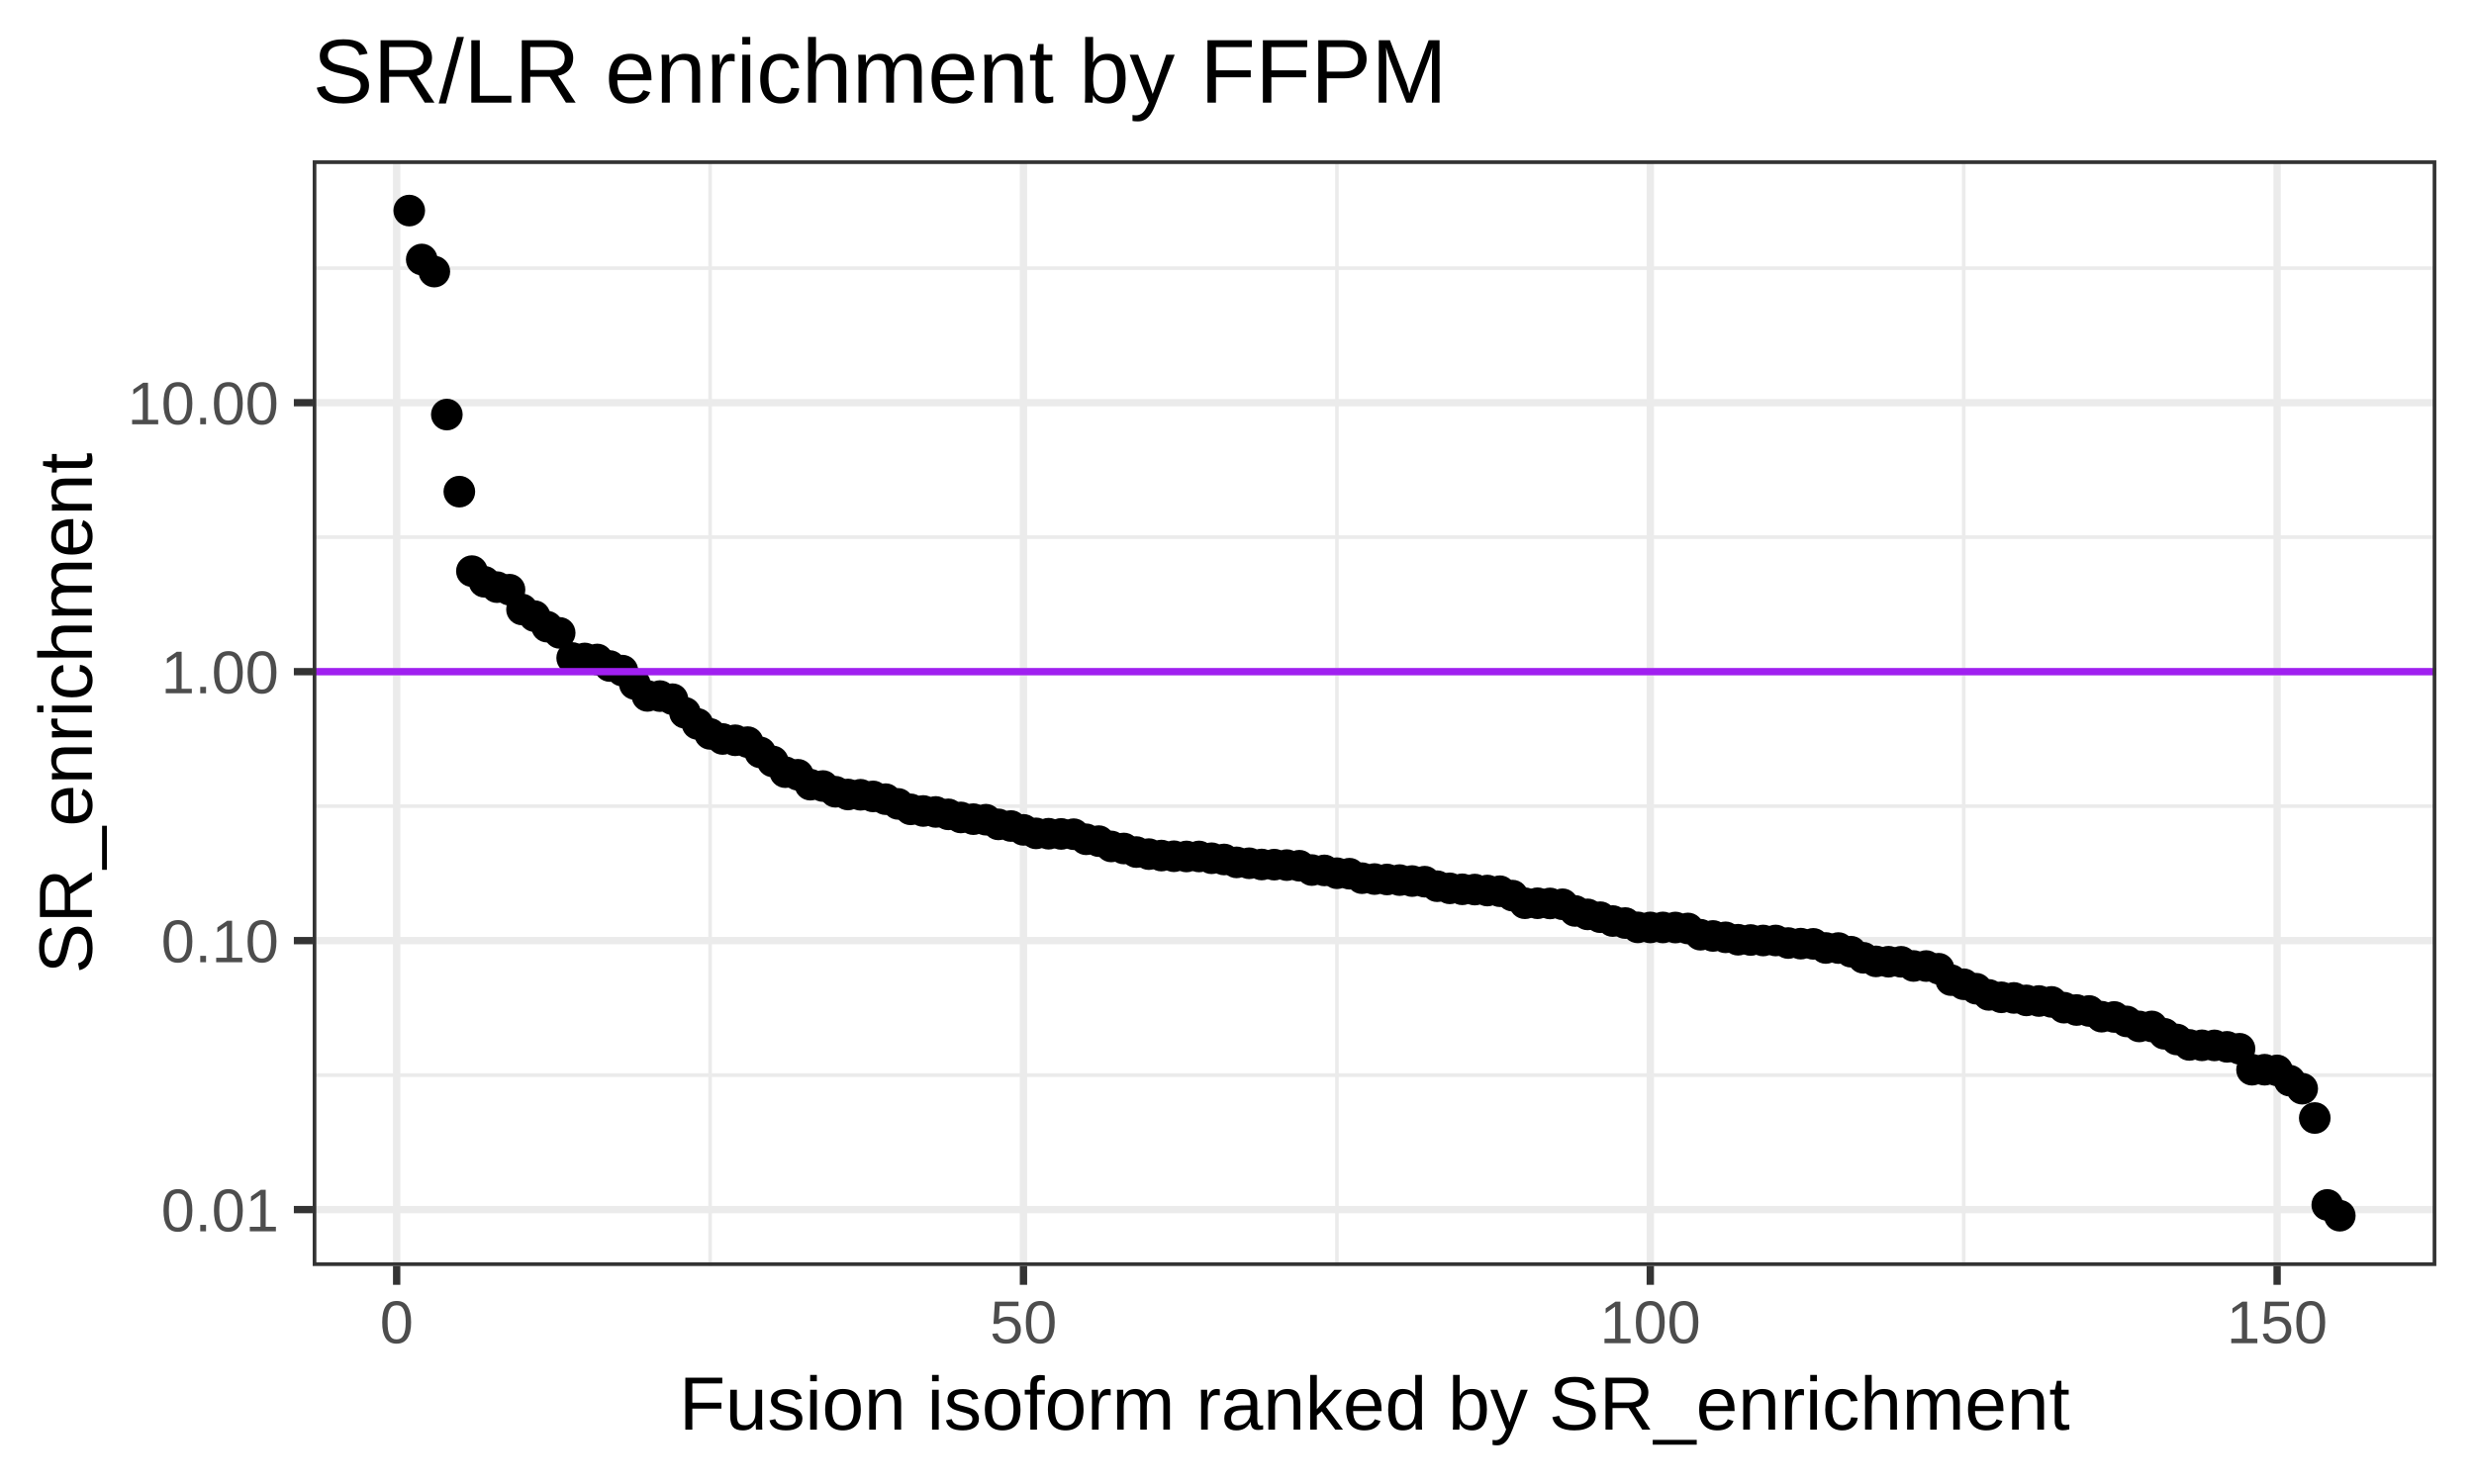
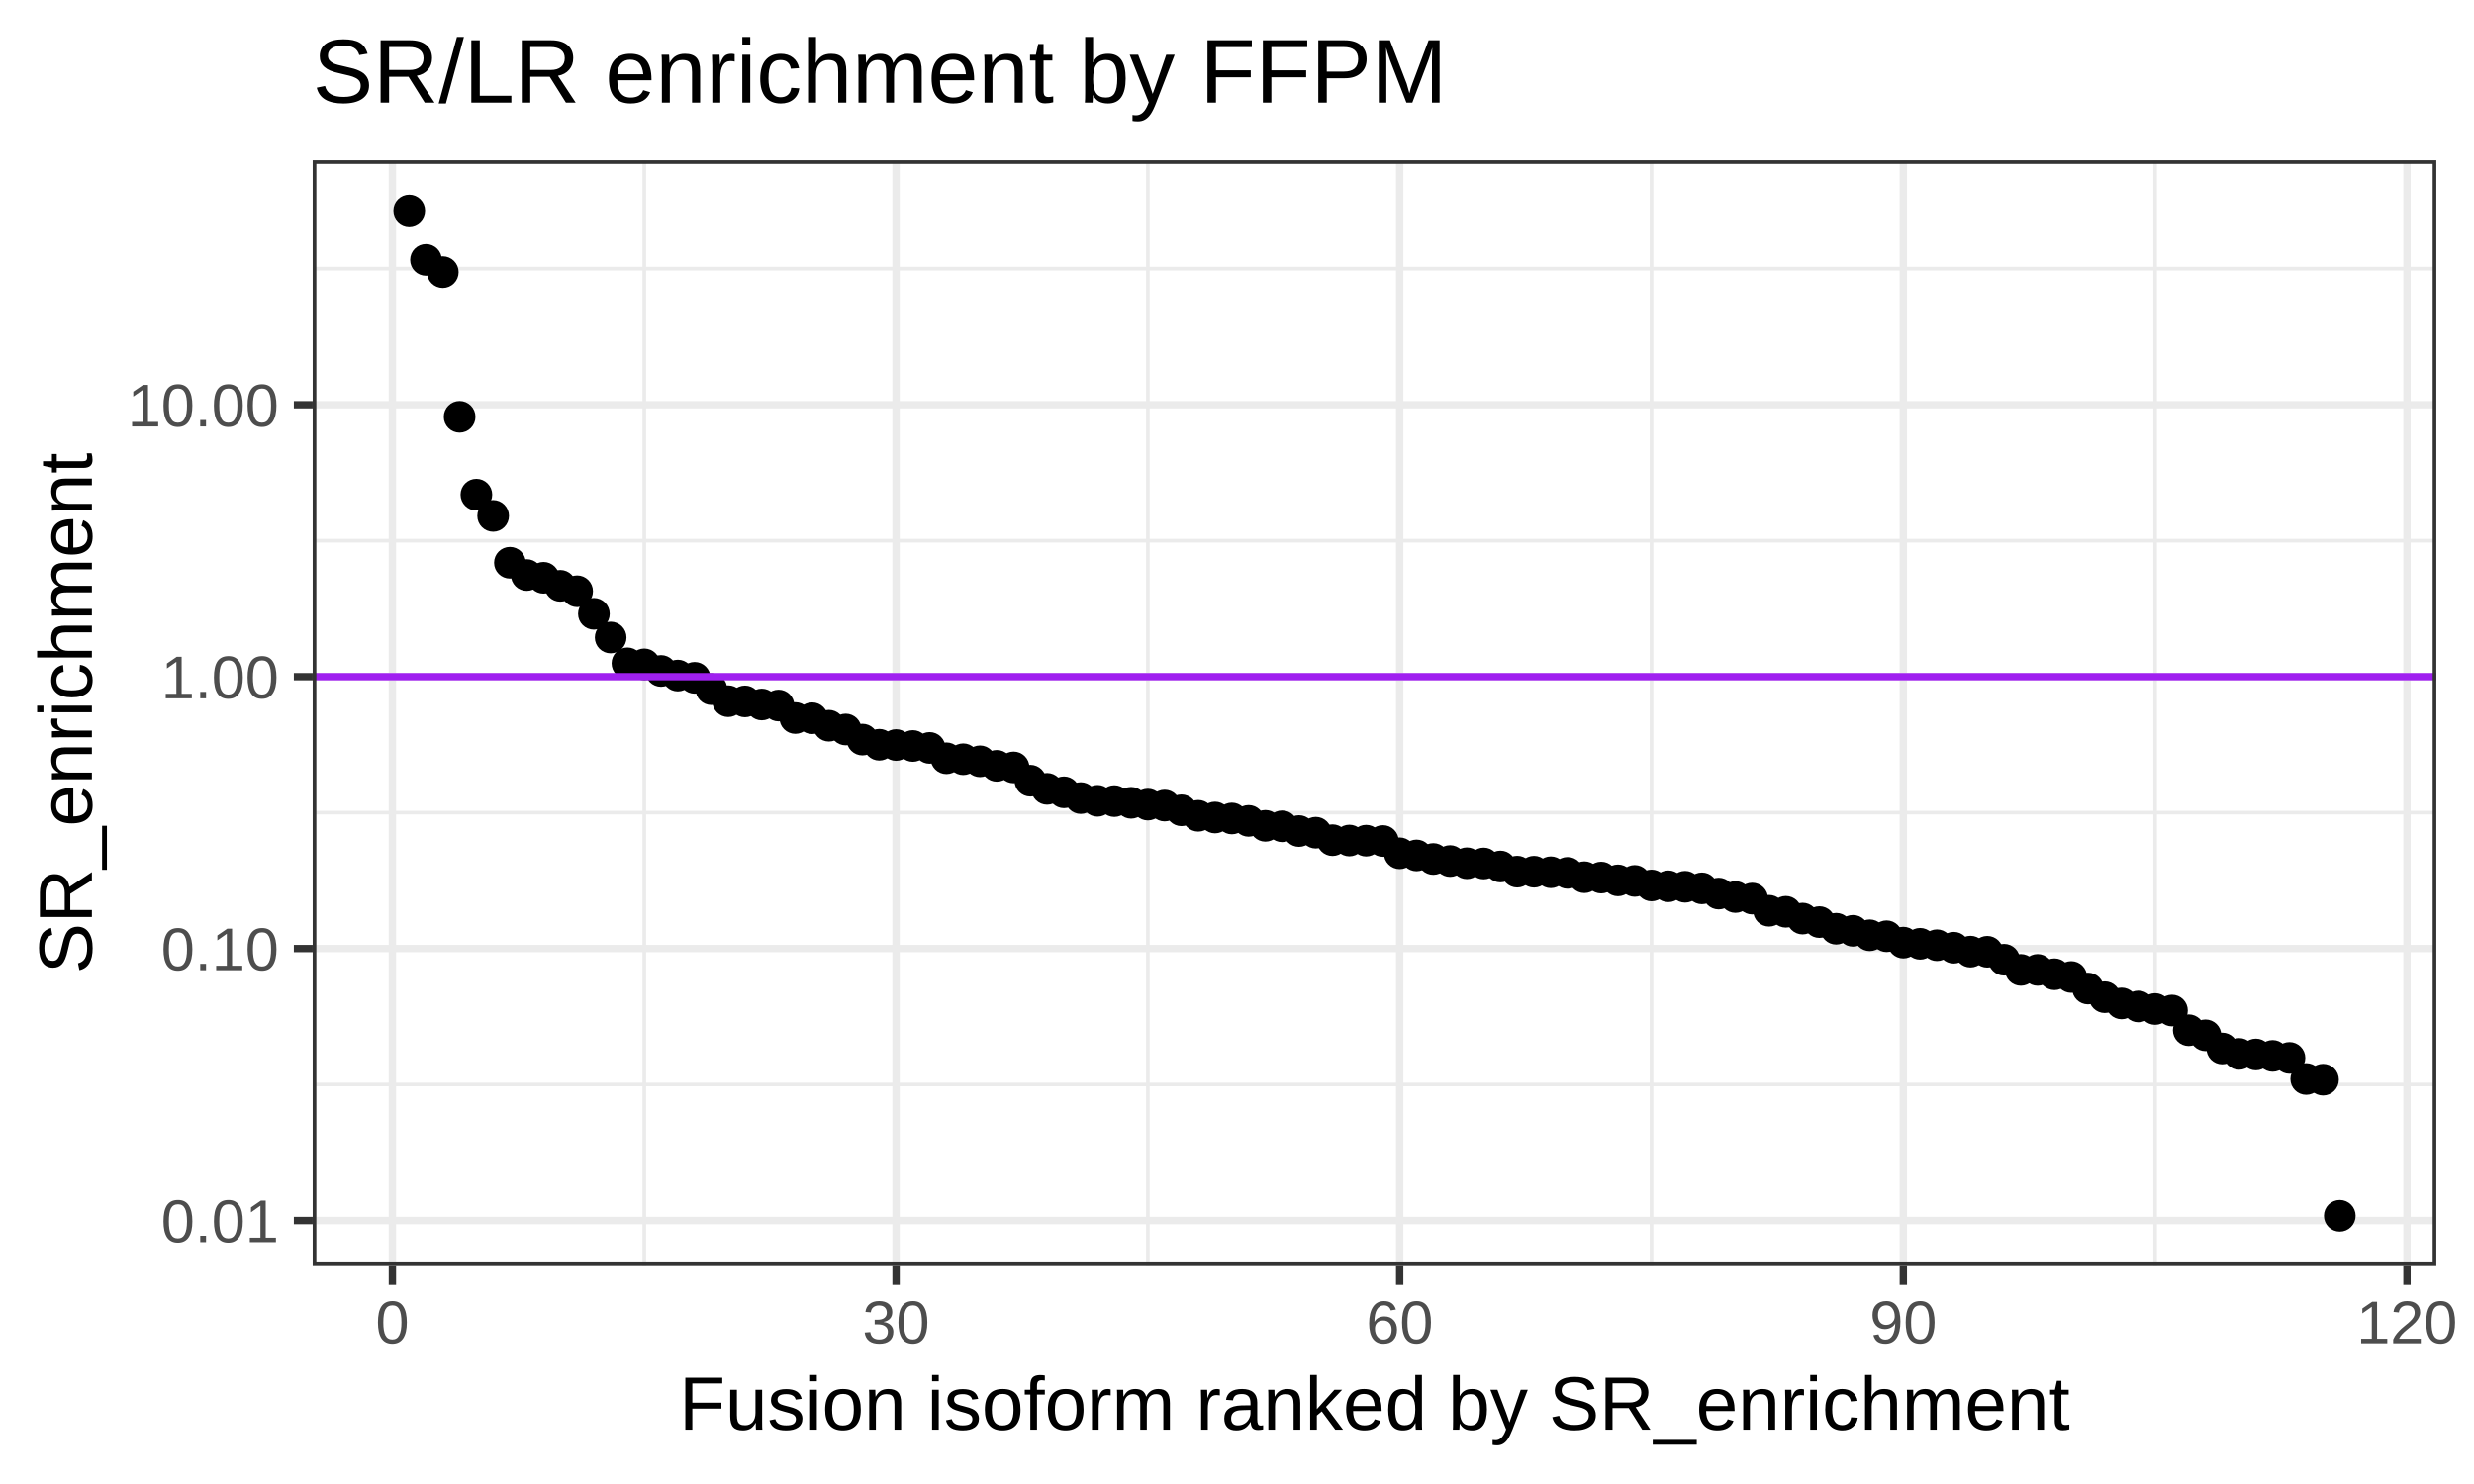
<svg xmlns="http://www.w3.org/2000/svg" class="svglite" width="360.00pt" height="216.00pt" viewBox="0 0 360.00 216.00">
  <defs>
    <style type="text/css">
    .svglite line, .svglite polyline, .svglite polygon, .svglite path, .svglite rect, .svglite circle {
      fill: none;
      stroke: #000000;
      stroke-linecap: round;
      stroke-linejoin: round;
      stroke-miterlimit: 10.00;
    }
    .svglite text {
      white-space: pre;
    }
  </style>
  </defs>
  <rect width="100%" height="100%" style="stroke: none; fill: #FFFFFF;" />
  <defs>
    <clipPath id="cpMC4wMHwzNjAuMDB8MC4wMHwyMTYuMDA=">
      <rect x="0.00" y="0.00" width="360.00" height="216.00" />
    </clipPath>
  </defs>
  <g clip-path="url(#cpMC4wMHwzNjAuMDB8MC4wMHwyMTYuMDA=)">
    <rect x="0" y="0.00" width="360.00" height="216.00" style="stroke-width: 1.07; stroke: #FFFFFF; fill: #FFFFFF;" />
  </g>
  <defs>
    <clipPath id="cpNDUuNTB8MzU0LjUyfDIzLjM0fDE4NC4yNw==">
      <rect x="45.50" y="23.34" width="309.02" height="160.93" />
    </clipPath>
  </defs>
  <g clip-path="url(#cpNDUuNTB8MzU0LjUyfDIzLjM0fDE4NC4yNw==)">
    <rect x="45.50" y="23.34" width="309.02" height="160.93" style="stroke-width: 1.07; stroke: none; fill: #FFFFFF;" />
-     <polyline points="45.50,156.49 354.52,156.49 " style="stroke-width: 0.53; stroke: #EBEBEB; stroke-linecap: butt;" />
-     <polyline points="45.50,117.34 354.52,117.34 " style="stroke-width: 0.53; stroke: #EBEBEB; stroke-linecap: butt;" />
-     <polyline points="45.50,78.18 354.52,78.18 " style="stroke-width: 0.53; stroke: #EBEBEB; stroke-linecap: butt;" />
-     <polyline points="45.50,39.03 354.52,39.03 " style="stroke-width: 0.53; stroke: #EBEBEB; stroke-linecap: butt;" />
-     <polyline points="103.33,184.27 103.33,23.34 " style="stroke-width: 0.53; stroke: #EBEBEB; stroke-linecap: butt;" />
-     <polyline points="194.54,184.27 194.54,23.34 " style="stroke-width: 0.53; stroke: #EBEBEB; stroke-linecap: butt;" />
-     <polyline points="285.75,184.27 285.75,23.34 " style="stroke-width: 0.53; stroke: #EBEBEB; stroke-linecap: butt;" />
-     <polyline points="45.50,176.06 354.52,176.06 " style="stroke-width: 1.07; stroke: #EBEBEB; stroke-linecap: butt;" />
-     <polyline points="45.50,136.91 354.52,136.91 " style="stroke-width: 1.07; stroke: #EBEBEB; stroke-linecap: butt;" />
-     <polyline points="45.50,97.76 354.52,97.76 " style="stroke-width: 1.07; stroke: #EBEBEB; stroke-linecap: butt;" />
-     <polyline points="45.50,58.61 354.52,58.61 " style="stroke-width: 1.07; stroke: #EBEBEB; stroke-linecap: butt;" />
-     <polyline points="57.72,184.27 57.72,23.34 " style="stroke-width: 1.07; stroke: #EBEBEB; stroke-linecap: butt;" />
-     <polyline points="148.93,184.27 148.93,23.34 " style="stroke-width: 1.07; stroke: #EBEBEB; stroke-linecap: butt;" />
-     <polyline points="240.14,184.27 240.14,23.34 " style="stroke-width: 1.07; stroke: #EBEBEB; stroke-linecap: butt;" />
-     <polyline points="331.35,184.27 331.35,23.34 " style="stroke-width: 1.07; stroke: #EBEBEB; stroke-linecap: butt;" />
+     <polyline points="45.50,157.85 354.52,157.85 " style="stroke-width: 0.53; stroke: #EBEBEB; stroke-linecap: butt;" />
+     <polyline points="45.50,118.28 354.52,118.28 " style="stroke-width: 0.53; stroke: #EBEBEB; stroke-linecap: butt;" />
+     <polyline points="45.50,78.70 354.52,78.70 " style="stroke-width: 0.53; stroke: #EBEBEB; stroke-linecap: butt;" />
+     <polyline points="45.50,39.12 354.52,39.12 " style="stroke-width: 0.53; stroke: #EBEBEB; stroke-linecap: butt;" />
+     <polyline points="93.75,184.27 93.75,23.34 " style="stroke-width: 0.53; stroke: #EBEBEB; stroke-linecap: butt;" />
+     <polyline points="167.03,184.27 167.03,23.34 " style="stroke-width: 0.53; stroke: #EBEBEB; stroke-linecap: butt;" />
+     <polyline points="240.32,184.27 240.32,23.34 " style="stroke-width: 0.53; stroke: #EBEBEB; stroke-linecap: butt;" />
+     <polyline points="313.60,184.27 313.60,23.34 " style="stroke-width: 0.53; stroke: #EBEBEB; stroke-linecap: butt;" />
+     <polyline points="45.50,177.64 354.52,177.64 " style="stroke-width: 1.07; stroke: #EBEBEB; stroke-linecap: butt;" />
+     <polyline points="45.50,138.06 354.52,138.06 " style="stroke-width: 1.07; stroke: #EBEBEB; stroke-linecap: butt;" />
+     <polyline points="45.50,98.49 354.52,98.49 " style="stroke-width: 1.07; stroke: #EBEBEB; stroke-linecap: butt;" />
+     <polyline points="45.50,58.91 354.52,58.91 " style="stroke-width: 1.07; stroke: #EBEBEB; stroke-linecap: butt;" />
+     <polyline points="57.10,184.27 57.10,23.34 " style="stroke-width: 1.07; stroke: #EBEBEB; stroke-linecap: butt;" />
+     <polyline points="130.39,184.27 130.39,23.34 " style="stroke-width: 1.07; stroke: #EBEBEB; stroke-linecap: butt;" />
+     <polyline points="203.67,184.27 203.67,23.34 " style="stroke-width: 1.07; stroke: #EBEBEB; stroke-linecap: butt;" />
+     <polyline points="276.96,184.27 276.96,23.34 " style="stroke-width: 1.07; stroke: #EBEBEB; stroke-linecap: butt;" />
+     <polyline points="350.25,184.27 350.25,23.34 " style="stroke-width: 1.07; stroke: #EBEBEB; stroke-linecap: butt;" />
    <circle cx="59.55" cy="30.65" r="1.95" style="stroke-width: 0.71; fill: #000000;" />
-     <circle cx="61.37" cy="37.77" r="1.95" style="stroke-width: 0.71; fill: #000000;" />
-     <circle cx="63.20" cy="39.53" r="1.95" style="stroke-width: 0.71; fill: #000000;" />
-     <circle cx="65.02" cy="60.34" r="1.95" style="stroke-width: 0.71; fill: #000000;" />
-     <circle cx="66.84" cy="71.56" r="1.95" style="stroke-width: 0.71; fill: #000000;" />
-     <circle cx="68.67" cy="83.13" r="1.95" style="stroke-width: 0.71; fill: #000000;" />
-     <circle cx="70.49" cy="84.68" r="1.95" style="stroke-width: 0.71; fill: #000000;" />
-     <circle cx="72.32" cy="85.46" r="1.95" style="stroke-width: 0.71; fill: #000000;" />
-     <circle cx="74.14" cy="85.83" r="1.95" style="stroke-width: 0.71; fill: #000000;" />
-     <circle cx="75.96" cy="88.71" r="1.95" style="stroke-width: 0.71; fill: #000000;" />
-     <circle cx="77.79" cy="89.68" r="1.95" style="stroke-width: 0.71; fill: #000000;" />
-     <circle cx="79.61" cy="91.21" r="1.95" style="stroke-width: 0.71; fill: #000000;" />
-     <circle cx="81.44" cy="92.12" r="1.95" style="stroke-width: 0.71; fill: #000000;" />
-     <circle cx="83.26" cy="95.77" r="1.95" style="stroke-width: 0.71; fill: #000000;" />
-     <circle cx="85.09" cy="95.84" r="1.95" style="stroke-width: 0.71; fill: #000000;" />
-     <circle cx="86.91" cy="95.99" r="1.95" style="stroke-width: 0.71; fill: #000000;" />
-     <circle cx="88.73" cy="96.94" r="1.95" style="stroke-width: 0.71; fill: #000000;" />
-     <circle cx="90.56" cy="97.61" r="1.95" style="stroke-width: 0.71; fill: #000000;" />
-     <circle cx="92.38" cy="99.56" r="1.95" style="stroke-width: 0.71; fill: #000000;" />
-     <circle cx="94.21" cy="101.29" r="1.95" style="stroke-width: 0.71; fill: #000000;" />
-     <circle cx="96.03" cy="101.32" r="1.95" style="stroke-width: 0.71; fill: #000000;" />
-     <circle cx="97.85" cy="101.77" r="1.95" style="stroke-width: 0.71; fill: #000000;" />
-     <circle cx="99.68" cy="103.75" r="1.95" style="stroke-width: 0.71; fill: #000000;" />
-     <circle cx="101.50" cy="105.37" r="1.95" style="stroke-width: 0.71; fill: #000000;" />
-     <circle cx="103.33" cy="106.82" r="1.95" style="stroke-width: 0.71; fill: #000000;" />
-     <circle cx="105.15" cy="107.56" r="1.95" style="stroke-width: 0.71; fill: #000000;" />
-     <circle cx="106.98" cy="107.75" r="1.95" style="stroke-width: 0.71; fill: #000000;" />
-     <circle cx="108.80" cy="108.02" r="1.95" style="stroke-width: 0.71; fill: #000000;" />
-     <circle cx="110.62" cy="109.51" r="1.95" style="stroke-width: 0.71; fill: #000000;" />
-     <circle cx="112.45" cy="110.83" r="1.95" style="stroke-width: 0.71; fill: #000000;" />
-     <circle cx="114.27" cy="112.39" r="1.95" style="stroke-width: 0.71; fill: #000000;" />
-     <circle cx="116.10" cy="112.77" r="1.95" style="stroke-width: 0.71; fill: #000000;" />
-     <circle cx="117.92" cy="114.21" r="1.95" style="stroke-width: 0.71; fill: #000000;" />
-     <circle cx="119.75" cy="114.41" r="1.95" style="stroke-width: 0.71; fill: #000000;" />
-     <circle cx="121.57" cy="115.24" r="1.95" style="stroke-width: 0.71; fill: #000000;" />
-     <circle cx="123.39" cy="115.64" r="1.95" style="stroke-width: 0.71; fill: #000000;" />
-     <circle cx="125.22" cy="115.68" r="1.95" style="stroke-width: 0.71; fill: #000000;" />
-     <circle cx="127.04" cy="115.92" r="1.95" style="stroke-width: 0.71; fill: #000000;" />
-     <circle cx="128.87" cy="116.32" r="1.95" style="stroke-width: 0.71; fill: #000000;" />
-     <circle cx="130.69" cy="117.01" r="1.95" style="stroke-width: 0.71; fill: #000000;" />
-     <circle cx="132.51" cy="117.80" r="1.95" style="stroke-width: 0.71; fill: #000000;" />
-     <circle cx="134.34" cy="118.04" r="1.95" style="stroke-width: 0.71; fill: #000000;" />
-     <circle cx="136.16" cy="118.18" r="1.95" style="stroke-width: 0.71; fill: #000000;" />
-     <circle cx="137.99" cy="118.53" r="1.95" style="stroke-width: 0.71; fill: #000000;" />
-     <circle cx="139.81" cy="118.98" r="1.95" style="stroke-width: 0.71; fill: #000000;" />
-     <circle cx="141.64" cy="119.23" r="1.95" style="stroke-width: 0.71; fill: #000000;" />
-     <circle cx="143.46" cy="119.31" r="1.95" style="stroke-width: 0.71; fill: #000000;" />
-     <circle cx="145.28" cy="119.99" r="1.95" style="stroke-width: 0.71; fill: #000000;" />
-     <circle cx="147.11" cy="120.23" r="1.95" style="stroke-width: 0.71; fill: #000000;" />
-     <circle cx="148.93" cy="120.79" r="1.95" style="stroke-width: 0.71; fill: #000000;" />
-     <circle cx="150.76" cy="121.30" r="1.95" style="stroke-width: 0.71; fill: #000000;" />
-     <circle cx="152.58" cy="121.35" r="1.95" style="stroke-width: 0.71; fill: #000000;" />
-     <circle cx="154.41" cy="121.38" r="1.95" style="stroke-width: 0.71; fill: #000000;" />
-     <circle cx="156.23" cy="121.42" r="1.95" style="stroke-width: 0.71; fill: #000000;" />
-     <circle cx="158.05" cy="122.16" r="1.95" style="stroke-width: 0.71; fill: #000000;" />
-     <circle cx="159.88" cy="122.43" r="1.95" style="stroke-width: 0.71; fill: #000000;" />
-     <circle cx="161.70" cy="123.20" r="1.95" style="stroke-width: 0.71; fill: #000000;" />
-     <circle cx="163.53" cy="123.50" r="1.95" style="stroke-width: 0.71; fill: #000000;" />
-     <circle cx="165.35" cy="124.02" r="1.95" style="stroke-width: 0.71; fill: #000000;" />
-     <circle cx="167.17" cy="124.32" r="1.95" style="stroke-width: 0.71; fill: #000000;" />
-     <circle cx="169.00" cy="124.53" r="1.95" style="stroke-width: 0.71; fill: #000000;" />
-     <circle cx="170.82" cy="124.63" r="1.95" style="stroke-width: 0.71; fill: #000000;" />
-     <circle cx="172.65" cy="124.66" r="1.95" style="stroke-width: 0.71; fill: #000000;" />
-     <circle cx="174.47" cy="124.66" r="1.95" style="stroke-width: 0.71; fill: #000000;" />
-     <circle cx="176.30" cy="124.92" r="1.95" style="stroke-width: 0.71; fill: #000000;" />
-     <circle cx="178.12" cy="125.10" r="1.95" style="stroke-width: 0.71; fill: #000000;" />
-     <circle cx="179.94" cy="125.52" r="1.95" style="stroke-width: 0.71; fill: #000000;" />
-     <circle cx="181.77" cy="125.65" r="1.95" style="stroke-width: 0.71; fill: #000000;" />
-     <circle cx="183.59" cy="125.83" r="1.95" style="stroke-width: 0.71; fill: #000000;" />
-     <circle cx="185.42" cy="125.85" r="1.95" style="stroke-width: 0.71; fill: #000000;" />
-     <circle cx="187.24" cy="125.92" r="1.95" style="stroke-width: 0.71; fill: #000000;" />
-     <circle cx="189.07" cy="126.01" r="1.95" style="stroke-width: 0.71; fill: #000000;" />
-     <circle cx="190.89" cy="126.64" r="1.95" style="stroke-width: 0.71; fill: #000000;" />
-     <circle cx="192.71" cy="126.69" r="1.95" style="stroke-width: 0.71; fill: #000000;" />
-     <circle cx="194.54" cy="127.10" r="1.95" style="stroke-width: 0.71; fill: #000000;" />
-     <circle cx="196.36" cy="127.17" r="1.95" style="stroke-width: 0.71; fill: #000000;" />
-     <circle cx="198.19" cy="127.82" r="1.95" style="stroke-width: 0.71; fill: #000000;" />
-     <circle cx="200.01" cy="127.95" r="1.95" style="stroke-width: 0.71; fill: #000000;" />
-     <circle cx="201.83" cy="128.01" r="1.95" style="stroke-width: 0.71; fill: #000000;" />
-     <circle cx="203.66" cy="128.10" r="1.95" style="stroke-width: 0.71; fill: #000000;" />
-     <circle cx="205.48" cy="128.24" r="1.95" style="stroke-width: 0.71; fill: #000000;" />
-     <circle cx="207.31" cy="128.33" r="1.95" style="stroke-width: 0.71; fill: #000000;" />
-     <circle cx="209.13" cy="128.99" r="1.95" style="stroke-width: 0.71; fill: #000000;" />
-     <circle cx="210.96" cy="129.30" r="1.95" style="stroke-width: 0.71; fill: #000000;" />
-     <circle cx="212.78" cy="129.44" r="1.95" style="stroke-width: 0.71; fill: #000000;" />
-     <circle cx="214.60" cy="129.48" r="1.95" style="stroke-width: 0.71; fill: #000000;" />
-     <circle cx="216.43" cy="129.62" r="1.95" style="stroke-width: 0.71; fill: #000000;" />
-     <circle cx="218.25" cy="129.72" r="1.95" style="stroke-width: 0.71; fill: #000000;" />
-     <circle cx="220.08" cy="130.36" r="1.95" style="stroke-width: 0.71; fill: #000000;" />
-     <circle cx="221.90" cy="131.47" r="1.95" style="stroke-width: 0.71; fill: #000000;" />
-     <circle cx="223.73" cy="131.47" r="1.95" style="stroke-width: 0.71; fill: #000000;" />
-     <circle cx="225.55" cy="131.50" r="1.95" style="stroke-width: 0.71; fill: #000000;" />
-     <circle cx="227.37" cy="131.62" r="1.95" style="stroke-width: 0.71; fill: #000000;" />
-     <circle cx="229.20" cy="132.59" r="1.95" style="stroke-width: 0.71; fill: #000000;" />
-     <circle cx="231.02" cy="133.09" r="1.95" style="stroke-width: 0.71; fill: #000000;" />
-     <circle cx="232.85" cy="133.50" r="1.95" style="stroke-width: 0.71; fill: #000000;" />
-     <circle cx="234.67" cy="134.06" r="1.95" style="stroke-width: 0.71; fill: #000000;" />
-     <circle cx="236.49" cy="134.35" r="1.95" style="stroke-width: 0.71; fill: #000000;" />
-     <circle cx="238.32" cy="134.98" r="1.95" style="stroke-width: 0.71; fill: #000000;" />
-     <circle cx="240.14" cy="134.99" r="1.95" style="stroke-width: 0.71; fill: #000000;" />
-     <circle cx="241.97" cy="134.99" r="1.95" style="stroke-width: 0.71; fill: #000000;" />
-     <circle cx="243.79" cy="135.00" r="1.95" style="stroke-width: 0.71; fill: #000000;" />
-     <circle cx="245.62" cy="135.14" r="1.95" style="stroke-width: 0.71; fill: #000000;" />
-     <circle cx="247.44" cy="136.05" r="1.95" style="stroke-width: 0.71; fill: #000000;" />
-     <circle cx="249.26" cy="136.23" r="1.95" style="stroke-width: 0.71; fill: #000000;" />
-     <circle cx="251.09" cy="136.43" r="1.95" style="stroke-width: 0.71; fill: #000000;" />
-     <circle cx="252.91" cy="136.78" r="1.95" style="stroke-width: 0.71; fill: #000000;" />
-     <circle cx="254.74" cy="136.82" r="1.95" style="stroke-width: 0.71; fill: #000000;" />
-     <circle cx="256.56" cy="136.89" r="1.95" style="stroke-width: 0.71; fill: #000000;" />
-     <circle cx="258.38" cy="136.89" r="1.95" style="stroke-width: 0.71; fill: #000000;" />
-     <circle cx="260.21" cy="137.26" r="1.95" style="stroke-width: 0.71; fill: #000000;" />
-     <circle cx="262.03" cy="137.35" r="1.95" style="stroke-width: 0.71; fill: #000000;" />
-     <circle cx="263.86" cy="137.38" r="1.95" style="stroke-width: 0.71; fill: #000000;" />
-     <circle cx="265.68" cy="137.98" r="1.95" style="stroke-width: 0.71; fill: #000000;" />
-     <circle cx="267.51" cy="137.99" r="1.95" style="stroke-width: 0.71; fill: #000000;" />
-     <circle cx="269.33" cy="138.52" r="1.95" style="stroke-width: 0.71; fill: #000000;" />
-     <circle cx="271.15" cy="139.41" r="1.95" style="stroke-width: 0.71; fill: #000000;" />
-     <circle cx="272.98" cy="139.93" r="1.95" style="stroke-width: 0.71; fill: #000000;" />
-     <circle cx="274.80" cy="139.98" r="1.95" style="stroke-width: 0.71; fill: #000000;" />
-     <circle cx="276.63" cy="139.99" r="1.95" style="stroke-width: 0.71; fill: #000000;" />
-     <circle cx="278.45" cy="140.60" r="1.95" style="stroke-width: 0.71; fill: #000000;" />
-     <circle cx="280.28" cy="140.61" r="1.95" style="stroke-width: 0.71; fill: #000000;" />
-     <circle cx="282.10" cy="141.00" r="1.95" style="stroke-width: 0.71; fill: #000000;" />
-     <circle cx="283.92" cy="142.66" r="1.95" style="stroke-width: 0.71; fill: #000000;" />
-     <circle cx="285.75" cy="143.26" r="1.95" style="stroke-width: 0.71; fill: #000000;" />
-     <circle cx="287.57" cy="143.91" r="1.95" style="stroke-width: 0.71; fill: #000000;" />
-     <circle cx="289.40" cy="144.81" r="1.95" style="stroke-width: 0.71; fill: #000000;" />
-     <circle cx="291.22" cy="145.16" r="1.95" style="stroke-width: 0.71; fill: #000000;" />
-     <circle cx="293.04" cy="145.25" r="1.95" style="stroke-width: 0.71; fill: #000000;" />
-     <circle cx="294.87" cy="145.61" r="1.95" style="stroke-width: 0.71; fill: #000000;" />
-     <circle cx="296.69" cy="145.70" r="1.95" style="stroke-width: 0.71; fill: #000000;" />
-     <circle cx="298.52" cy="145.83" r="1.95" style="stroke-width: 0.71; fill: #000000;" />
-     <circle cx="300.34" cy="146.67" r="1.95" style="stroke-width: 0.71; fill: #000000;" />
-     <circle cx="302.17" cy="147.01" r="1.95" style="stroke-width: 0.71; fill: #000000;" />
-     <circle cx="303.99" cy="147.15" r="1.95" style="stroke-width: 0.71; fill: #000000;" />
-     <circle cx="305.81" cy="147.98" r="1.95" style="stroke-width: 0.71; fill: #000000;" />
-     <circle cx="307.64" cy="148.02" r="1.95" style="stroke-width: 0.71; fill: #000000;" />
-     <circle cx="309.46" cy="148.67" r="1.95" style="stroke-width: 0.71; fill: #000000;" />
-     <circle cx="311.29" cy="149.40" r="1.95" style="stroke-width: 0.71; fill: #000000;" />
-     <circle cx="313.11" cy="149.40" r="1.95" style="stroke-width: 0.71; fill: #000000;" />
-     <circle cx="314.94" cy="150.47" r="1.95" style="stroke-width: 0.71; fill: #000000;" />
-     <circle cx="316.76" cy="151.30" r="1.95" style="stroke-width: 0.71; fill: #000000;" />
-     <circle cx="318.58" cy="152.09" r="1.95" style="stroke-width: 0.71; fill: #000000;" />
-     <circle cx="320.41" cy="152.15" r="1.95" style="stroke-width: 0.71; fill: #000000;" />
-     <circle cx="322.23" cy="152.16" r="1.95" style="stroke-width: 0.71; fill: #000000;" />
-     <circle cx="324.06" cy="152.37" r="1.95" style="stroke-width: 0.71; fill: #000000;" />
-     <circle cx="325.88" cy="152.65" r="1.95" style="stroke-width: 0.71; fill: #000000;" />
-     <circle cx="327.70" cy="155.70" r="1.95" style="stroke-width: 0.71; fill: #000000;" />
-     <circle cx="329.53" cy="155.70" r="1.95" style="stroke-width: 0.71; fill: #000000;" />
-     <circle cx="331.35" cy="155.80" r="1.95" style="stroke-width: 0.71; fill: #000000;" />
-     <circle cx="333.18" cy="157.29" r="1.95" style="stroke-width: 0.71; fill: #000000;" />
-     <circle cx="335.00" cy="158.46" r="1.95" style="stroke-width: 0.71; fill: #000000;" />
-     <circle cx="336.83" cy="162.73" r="1.95" style="stroke-width: 0.71; fill: #000000;" />
-     <circle cx="338.65" cy="175.38" r="1.95" style="stroke-width: 0.71; fill: #000000;" />
+     <circle cx="61.99" cy="37.85" r="1.95" style="stroke-width: 0.71; fill: #000000;" />
+     <circle cx="64.43" cy="39.63" r="1.95" style="stroke-width: 0.71; fill: #000000;" />
+     <circle cx="66.88" cy="60.67" r="1.95" style="stroke-width: 0.71; fill: #000000;" />
+     <circle cx="69.32" cy="72.00" r="1.95" style="stroke-width: 0.71; fill: #000000;" />
+     <circle cx="71.76" cy="75.09" r="1.95" style="stroke-width: 0.71; fill: #000000;" />
+     <circle cx="74.20" cy="81.91" r="1.95" style="stroke-width: 0.71; fill: #000000;" />
+     <circle cx="76.65" cy="83.70" r="1.95" style="stroke-width: 0.71; fill: #000000;" />
+     <circle cx="79.09" cy="84.10" r="1.95" style="stroke-width: 0.71; fill: #000000;" />
+     <circle cx="81.53" cy="85.27" r="1.95" style="stroke-width: 0.71; fill: #000000;" />
+     <circle cx="83.98" cy="86.06" r="1.95" style="stroke-width: 0.71; fill: #000000;" />
+     <circle cx="86.42" cy="89.34" r="1.95" style="stroke-width: 0.71; fill: #000000;" />
+     <circle cx="88.86" cy="92.79" r="1.95" style="stroke-width: 0.71; fill: #000000;" />
+     <circle cx="91.30" cy="96.55" r="1.95" style="stroke-width: 0.71; fill: #000000;" />
+     <circle cx="93.75" cy="96.70" r="1.95" style="stroke-width: 0.71; fill: #000000;" />
+     <circle cx="96.19" cy="97.66" r="1.95" style="stroke-width: 0.71; fill: #000000;" />
+     <circle cx="98.63" cy="98.33" r="1.95" style="stroke-width: 0.71; fill: #000000;" />
+     <circle cx="101.08" cy="98.66" r="1.95" style="stroke-width: 0.71; fill: #000000;" />
+     <circle cx="103.52" cy="100.31" r="1.95" style="stroke-width: 0.71; fill: #000000;" />
+     <circle cx="105.96" cy="102.06" r="1.95" style="stroke-width: 0.71; fill: #000000;" />
+     <circle cx="108.40" cy="102.09" r="1.95" style="stroke-width: 0.71; fill: #000000;" />
+     <circle cx="110.85" cy="102.54" r="1.95" style="stroke-width: 0.71; fill: #000000;" />
+     <circle cx="113.29" cy="102.69" r="1.95" style="stroke-width: 0.71; fill: #000000;" />
+     <circle cx="115.73" cy="104.51" r="1.95" style="stroke-width: 0.71; fill: #000000;" />
+     <circle cx="118.18" cy="104.54" r="1.95" style="stroke-width: 0.71; fill: #000000;" />
+     <circle cx="120.62" cy="105.63" r="1.95" style="stroke-width: 0.71; fill: #000000;" />
+     <circle cx="123.06" cy="106.18" r="1.95" style="stroke-width: 0.71; fill: #000000;" />
+     <circle cx="125.50" cy="107.65" r="1.95" style="stroke-width: 0.71; fill: #000000;" />
+     <circle cx="127.95" cy="108.40" r="1.95" style="stroke-width: 0.71; fill: #000000;" />
+     <circle cx="130.39" cy="108.44" r="1.95" style="stroke-width: 0.71; fill: #000000;" />
+     <circle cx="132.83" cy="108.58" r="1.95" style="stroke-width: 0.71; fill: #000000;" />
+     <circle cx="135.27" cy="108.86" r="1.95" style="stroke-width: 0.71; fill: #000000;" />
+     <circle cx="137.72" cy="110.37" r="1.95" style="stroke-width: 0.71; fill: #000000;" />
+     <circle cx="140.16" cy="110.51" r="1.95" style="stroke-width: 0.71; fill: #000000;" />
+     <circle cx="142.60" cy="110.81" r="1.95" style="stroke-width: 0.71; fill: #000000;" />
+     <circle cx="145.05" cy="111.47" r="1.95" style="stroke-width: 0.71; fill: #000000;" />
+     <circle cx="147.49" cy="111.70" r="1.95" style="stroke-width: 0.71; fill: #000000;" />
+     <circle cx="149.93" cy="113.63" r="1.95" style="stroke-width: 0.71; fill: #000000;" />
+     <circle cx="152.37" cy="114.82" r="1.95" style="stroke-width: 0.71; fill: #000000;" />
+     <circle cx="154.82" cy="115.32" r="1.95" style="stroke-width: 0.71; fill: #000000;" />
+     <circle cx="157.26" cy="116.16" r="1.95" style="stroke-width: 0.71; fill: #000000;" />
+     <circle cx="159.70" cy="116.56" r="1.95" style="stroke-width: 0.71; fill: #000000;" />
+     <circle cx="162.15" cy="116.60" r="1.95" style="stroke-width: 0.71; fill: #000000;" />
+     <circle cx="164.59" cy="116.85" r="1.95" style="stroke-width: 0.71; fill: #000000;" />
+     <circle cx="167.03" cy="117.11" r="1.95" style="stroke-width: 0.71; fill: #000000;" />
+     <circle cx="169.47" cy="117.25" r="1.95" style="stroke-width: 0.71; fill: #000000;" />
+     <circle cx="171.92" cy="117.94" r="1.95" style="stroke-width: 0.71; fill: #000000;" />
+     <circle cx="174.36" cy="118.74" r="1.95" style="stroke-width: 0.71; fill: #000000;" />
+     <circle cx="176.80" cy="118.99" r="1.95" style="stroke-width: 0.71; fill: #000000;" />
+     <circle cx="179.25" cy="119.13" r="1.95" style="stroke-width: 0.71; fill: #000000;" />
+     <circle cx="181.69" cy="119.48" r="1.95" style="stroke-width: 0.71; fill: #000000;" />
+     <circle cx="184.13" cy="120.20" r="1.95" style="stroke-width: 0.71; fill: #000000;" />
+     <circle cx="186.57" cy="120.27" r="1.95" style="stroke-width: 0.71; fill: #000000;" />
+     <circle cx="189.02" cy="120.96" r="1.95" style="stroke-width: 0.71; fill: #000000;" />
+     <circle cx="191.46" cy="121.20" r="1.95" style="stroke-width: 0.71; fill: #000000;" />
+     <circle cx="193.90" cy="122.29" r="1.95" style="stroke-width: 0.71; fill: #000000;" />
+     <circle cx="196.35" cy="122.34" r="1.95" style="stroke-width: 0.71; fill: #000000;" />
+     <circle cx="198.79" cy="122.36" r="1.95" style="stroke-width: 0.71; fill: #000000;" />
+     <circle cx="201.23" cy="122.41" r="1.95" style="stroke-width: 0.71; fill: #000000;" />
+     <circle cx="203.67" cy="124.20" r="1.95" style="stroke-width: 0.71; fill: #000000;" />
+     <circle cx="206.12" cy="124.51" r="1.95" style="stroke-width: 0.71; fill: #000000;" />
+     <circle cx="208.56" cy="125.03" r="1.95" style="stroke-width: 0.71; fill: #000000;" />
+     <circle cx="211.00" cy="125.33" r="1.95" style="stroke-width: 0.71; fill: #000000;" />
+     <circle cx="213.45" cy="125.65" r="1.95" style="stroke-width: 0.71; fill: #000000;" />
+     <circle cx="215.89" cy="125.68" r="1.95" style="stroke-width: 0.71; fill: #000000;" />
+     <circle cx="218.33" cy="126.12" r="1.95" style="stroke-width: 0.71; fill: #000000;" />
+     <circle cx="220.77" cy="126.87" r="1.95" style="stroke-width: 0.71; fill: #000000;" />
+     <circle cx="223.22" cy="126.88" r="1.95" style="stroke-width: 0.71; fill: #000000;" />
+     <circle cx="225.66" cy="126.96" r="1.95" style="stroke-width: 0.71; fill: #000000;" />
+     <circle cx="228.10" cy="127.05" r="1.95" style="stroke-width: 0.71; fill: #000000;" />
+     <circle cx="230.55" cy="127.68" r="1.95" style="stroke-width: 0.71; fill: #000000;" />
+     <circle cx="232.99" cy="127.73" r="1.95" style="stroke-width: 0.71; fill: #000000;" />
+     <circle cx="235.43" cy="128.14" r="1.95" style="stroke-width: 0.71; fill: #000000;" />
+     <circle cx="237.87" cy="128.22" r="1.95" style="stroke-width: 0.71; fill: #000000;" />
+     <circle cx="240.32" cy="128.88" r="1.95" style="stroke-width: 0.71; fill: #000000;" />
+     <circle cx="242.76" cy="129.00" r="1.95" style="stroke-width: 0.71; fill: #000000;" />
+     <circle cx="245.20" cy="129.07" r="1.95" style="stroke-width: 0.71; fill: #000000;" />
+     <circle cx="247.65" cy="129.30" r="1.95" style="stroke-width: 0.71; fill: #000000;" />
+     <circle cx="250.09" cy="130.06" r="1.95" style="stroke-width: 0.71; fill: #000000;" />
+     <circle cx="252.53" cy="130.56" r="1.95" style="stroke-width: 0.71; fill: #000000;" />
+     <circle cx="254.97" cy="130.79" r="1.95" style="stroke-width: 0.71; fill: #000000;" />
+     <circle cx="257.42" cy="132.56" r="1.95" style="stroke-width: 0.71; fill: #000000;" />
+     <circle cx="259.86" cy="132.71" r="1.95" style="stroke-width: 0.71; fill: #000000;" />
+     <circle cx="262.30" cy="133.70" r="1.95" style="stroke-width: 0.71; fill: #000000;" />
+     <circle cx="264.75" cy="134.21" r="1.95" style="stroke-width: 0.71; fill: #000000;" />
+     <circle cx="267.19" cy="135.18" r="1.95" style="stroke-width: 0.71; fill: #000000;" />
+     <circle cx="269.63" cy="135.48" r="1.95" style="stroke-width: 0.71; fill: #000000;" />
+     <circle cx="272.07" cy="136.13" r="1.95" style="stroke-width: 0.71; fill: #000000;" />
+     <circle cx="274.52" cy="136.27" r="1.95" style="stroke-width: 0.71; fill: #000000;" />
+     <circle cx="276.96" cy="137.20" r="1.95" style="stroke-width: 0.71; fill: #000000;" />
+     <circle cx="279.40" cy="137.37" r="1.95" style="stroke-width: 0.71; fill: #000000;" />
+     <circle cx="281.85" cy="137.58" r="1.95" style="stroke-width: 0.71; fill: #000000;" />
+     <circle cx="284.29" cy="137.94" r="1.95" style="stroke-width: 0.71; fill: #000000;" />
+     <circle cx="286.73" cy="138.51" r="1.95" style="stroke-width: 0.71; fill: #000000;" />
+     <circle cx="289.17" cy="138.53" r="1.95" style="stroke-width: 0.71; fill: #000000;" />
+     <circle cx="291.62" cy="139.69" r="1.95" style="stroke-width: 0.71; fill: #000000;" />
+     <circle cx="294.06" cy="141.17" r="1.95" style="stroke-width: 0.71; fill: #000000;" />
+     <circle cx="296.50" cy="141.17" r="1.95" style="stroke-width: 0.71; fill: #000000;" />
+     <circle cx="298.95" cy="141.80" r="1.95" style="stroke-width: 0.71; fill: #000000;" />
+     <circle cx="301.39" cy="142.20" r="1.95" style="stroke-width: 0.71; fill: #000000;" />
+     <circle cx="303.83" cy="143.88" r="1.95" style="stroke-width: 0.71; fill: #000000;" />
+     <circle cx="306.27" cy="145.14" r="1.95" style="stroke-width: 0.71; fill: #000000;" />
+     <circle cx="308.72" cy="146.05" r="1.95" style="stroke-width: 0.71; fill: #000000;" />
+     <circle cx="311.16" cy="146.49" r="1.95" style="stroke-width: 0.71; fill: #000000;" />
+     <circle cx="313.60" cy="146.86" r="1.95" style="stroke-width: 0.71; fill: #000000;" />
+     <circle cx="316.05" cy="147.08" r="1.95" style="stroke-width: 0.71; fill: #000000;" />
+     <circle cx="318.49" cy="149.95" r="1.95" style="stroke-width: 0.71; fill: #000000;" />
+     <circle cx="320.93" cy="150.69" r="1.95" style="stroke-width: 0.71; fill: #000000;" />
+     <circle cx="323.37" cy="152.61" r="1.95" style="stroke-width: 0.71; fill: #000000;" />
+     <circle cx="325.82" cy="153.40" r="1.95" style="stroke-width: 0.71; fill: #000000;" />
+     <circle cx="328.26" cy="153.48" r="1.95" style="stroke-width: 0.71; fill: #000000;" />
+     <circle cx="330.70" cy="153.69" r="1.95" style="stroke-width: 0.71; fill: #000000;" />
+     <circle cx="333.15" cy="153.98" r="1.95" style="stroke-width: 0.71; fill: #000000;" />
+     <circle cx="335.59" cy="157.05" r="1.95" style="stroke-width: 0.71; fill: #000000;" />
+     <circle cx="338.03" cy="157.15" r="1.95" style="stroke-width: 0.71; fill: #000000;" />
    <circle cx="340.47" cy="176.95" r="1.95" style="stroke-width: 0.71; fill: #000000;" />
-     <line x1="45.50" y1="97.76" x2="354.52" y2="97.76" style="stroke-width: 1.07; stroke: #A020F0; stroke-linecap: butt;" />
+     <line x1="45.50" y1="98.49" x2="354.52" y2="98.49" style="stroke-width: 1.07; stroke: #A020F0; stroke-linecap: butt;" />
    <rect x="45.50" y="23.34" width="309.02" height="160.93" style="stroke-width: 1.07; stroke: #333333;" />
  </g>
  <g clip-path="url(#cpMC4wMHwzNjAuMDB8MC4wMHwyMTYuMDA=)">
-     <text x="40.57" y="179.22" text-anchor="end" style="font-size: 8.80px;fill: #4D4D4D; font-family: &quot;Arial&quot;;" textLength="17.13px" lengthAdjust="spacingAndGlyphs">0.01</text>
-     <text x="40.57" y="140.06" text-anchor="end" style="font-size: 8.80px;fill: #4D4D4D; font-family: &quot;Arial&quot;;" textLength="17.13px" lengthAdjust="spacingAndGlyphs">0.10</text>
-     <text x="40.57" y="100.91" text-anchor="end" style="font-size: 8.80px;fill: #4D4D4D; font-family: &quot;Arial&quot;;" textLength="17.13px" lengthAdjust="spacingAndGlyphs">1.00</text>
-     <text x="40.57" y="61.76" text-anchor="end" style="font-size: 8.80px;fill: #4D4D4D; font-family: &quot;Arial&quot;;" textLength="22.02px" lengthAdjust="spacingAndGlyphs">10.00</text>
-     <polyline points="42.76,176.06 45.50,176.06 " style="stroke-width: 1.07; stroke: #333333; stroke-linecap: butt;" />
-     <polyline points="42.76,136.91 45.50,136.91 " style="stroke-width: 1.07; stroke: #333333; stroke-linecap: butt;" />
-     <polyline points="42.76,97.76 45.50,97.76 " style="stroke-width: 1.07; stroke: #333333; stroke-linecap: butt;" />
-     <polyline points="42.76,58.61 45.50,58.61 " style="stroke-width: 1.07; stroke: #333333; stroke-linecap: butt;" />
-     <polyline points="57.72,187.01 57.72,184.27 " style="stroke-width: 1.07; stroke: #333333; stroke-linecap: butt;" />
-     <polyline points="148.93,187.01 148.93,184.27 " style="stroke-width: 1.07; stroke: #333333; stroke-linecap: butt;" />
-     <polyline points="240.14,187.01 240.14,184.27 " style="stroke-width: 1.07; stroke: #333333; stroke-linecap: butt;" />
-     <polyline points="331.35,187.01 331.35,184.27 " style="stroke-width: 1.07; stroke: #333333; stroke-linecap: butt;" />
-     <text x="57.72" y="195.50" text-anchor="middle" style="font-size: 8.80px;fill: #4D4D4D; font-family: &quot;Arial&quot;;" textLength="4.90px" lengthAdjust="spacingAndGlyphs">0</text>
-     <text x="148.93" y="195.50" text-anchor="middle" style="font-size: 8.80px;fill: #4D4D4D; font-family: &quot;Arial&quot;;" textLength="9.79px" lengthAdjust="spacingAndGlyphs">50</text>
-     <text x="240.14" y="195.50" text-anchor="middle" style="font-size: 8.80px;fill: #4D4D4D; font-family: &quot;Arial&quot;;" textLength="14.69px" lengthAdjust="spacingAndGlyphs">100</text>
-     <text x="331.35" y="195.50" text-anchor="middle" style="font-size: 8.80px;fill: #4D4D4D; font-family: &quot;Arial&quot;;" textLength="14.69px" lengthAdjust="spacingAndGlyphs">150</text>
+     <text x="40.57" y="180.79" text-anchor="end" style="font-size: 8.80px;fill: #4D4D4D; font-family: &quot;Arial&quot;;" textLength="17.13px" lengthAdjust="spacingAndGlyphs">0.01</text>
+     <text x="40.57" y="141.22" text-anchor="end" style="font-size: 8.80px;fill: #4D4D4D; font-family: &quot;Arial&quot;;" textLength="17.13px" lengthAdjust="spacingAndGlyphs">0.10</text>
+     <text x="40.57" y="101.64" text-anchor="end" style="font-size: 8.80px;fill: #4D4D4D; font-family: &quot;Arial&quot;;" textLength="17.13px" lengthAdjust="spacingAndGlyphs">1.00</text>
+     <text x="40.57" y="62.07" text-anchor="end" style="font-size: 8.80px;fill: #4D4D4D; font-family: &quot;Arial&quot;;" textLength="22.02px" lengthAdjust="spacingAndGlyphs">10.00</text>
+     <polyline points="42.76,177.64 45.50,177.64 " style="stroke-width: 1.07; stroke: #333333; stroke-linecap: butt;" />
+     <polyline points="42.76,138.06 45.50,138.06 " style="stroke-width: 1.07; stroke: #333333; stroke-linecap: butt;" />
+     <polyline points="42.76,98.49 45.50,98.49 " style="stroke-width: 1.07; stroke: #333333; stroke-linecap: butt;" />
+     <polyline points="42.76,58.91 45.50,58.91 " style="stroke-width: 1.07; stroke: #333333; stroke-linecap: butt;" />
+     <polyline points="57.10,187.01 57.10,184.27 " style="stroke-width: 1.07; stroke: #333333; stroke-linecap: butt;" />
+     <polyline points="130.39,187.01 130.39,184.27 " style="stroke-width: 1.07; stroke: #333333; stroke-linecap: butt;" />
+     <polyline points="203.67,187.01 203.67,184.27 " style="stroke-width: 1.07; stroke: #333333; stroke-linecap: butt;" />
+     <polyline points="276.96,187.01 276.96,184.27 " style="stroke-width: 1.07; stroke: #333333; stroke-linecap: butt;" />
+     <polyline points="350.25,187.01 350.25,184.27 " style="stroke-width: 1.07; stroke: #333333; stroke-linecap: butt;" />
+     <text x="57.10" y="195.50" text-anchor="middle" style="font-size: 8.80px;fill: #4D4D4D; font-family: &quot;Arial&quot;;" textLength="4.90px" lengthAdjust="spacingAndGlyphs">0</text>
+     <text x="130.39" y="195.50" text-anchor="middle" style="font-size: 8.80px;fill: #4D4D4D; font-family: &quot;Arial&quot;;" textLength="9.79px" lengthAdjust="spacingAndGlyphs">30</text>
+     <text x="203.67" y="195.50" text-anchor="middle" style="font-size: 8.80px;fill: #4D4D4D; font-family: &quot;Arial&quot;;" textLength="9.79px" lengthAdjust="spacingAndGlyphs">60</text>
+     <text x="276.96" y="195.50" text-anchor="middle" style="font-size: 8.80px;fill: #4D4D4D; font-family: &quot;Arial&quot;;" textLength="9.79px" lengthAdjust="spacingAndGlyphs">90</text>
+     <text x="350.25" y="195.50" text-anchor="middle" style="font-size: 8.80px;fill: #4D4D4D; font-family: &quot;Arial&quot;;" textLength="14.69px" lengthAdjust="spacingAndGlyphs">120</text>
    <text x="200.01" y="208.09" text-anchor="middle" style="font-size: 11.00px; font-family: &quot;Arial&quot;;" textLength="202.38px" lengthAdjust="spacingAndGlyphs">Fusion isoform ranked by SR_enrichment</text>
    <text transform="translate(13.37,103.80) rotate(-90)" text-anchor="middle" style="font-size: 11.00px; font-family: &quot;Arial&quot;;" textLength="75.82px" lengthAdjust="spacingAndGlyphs">SR_enrichment</text>
    <text x="45.50" y="14.94" style="font-size: 13.20px; font-family: &quot;Arial&quot;;" textLength="164.93px" lengthAdjust="spacingAndGlyphs">SR/LR enrichment by FFPM</text>
  </g>
</svg>
